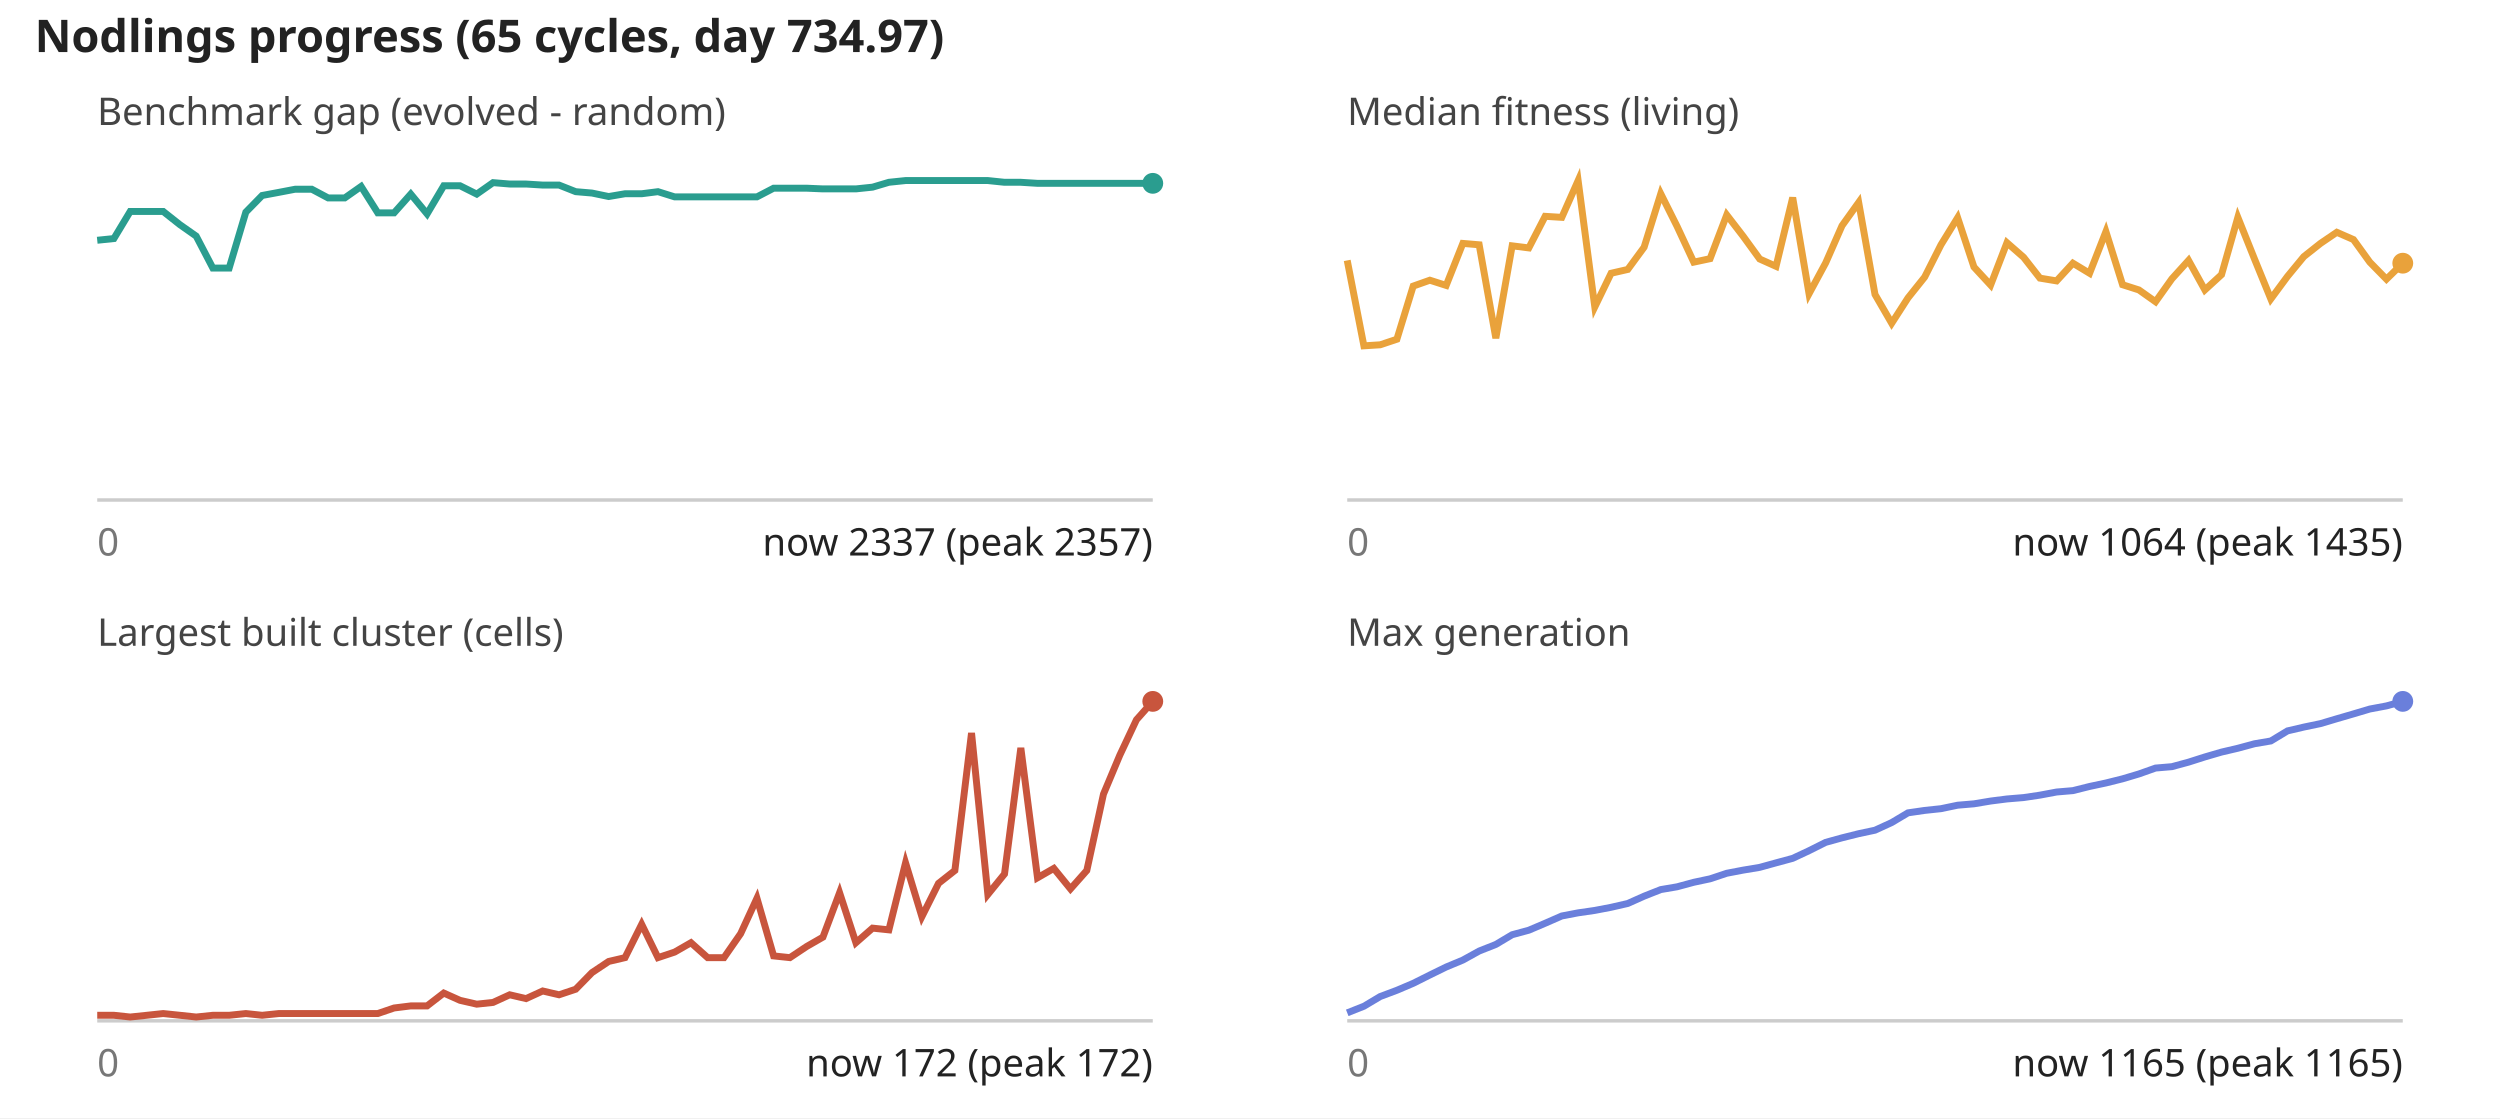
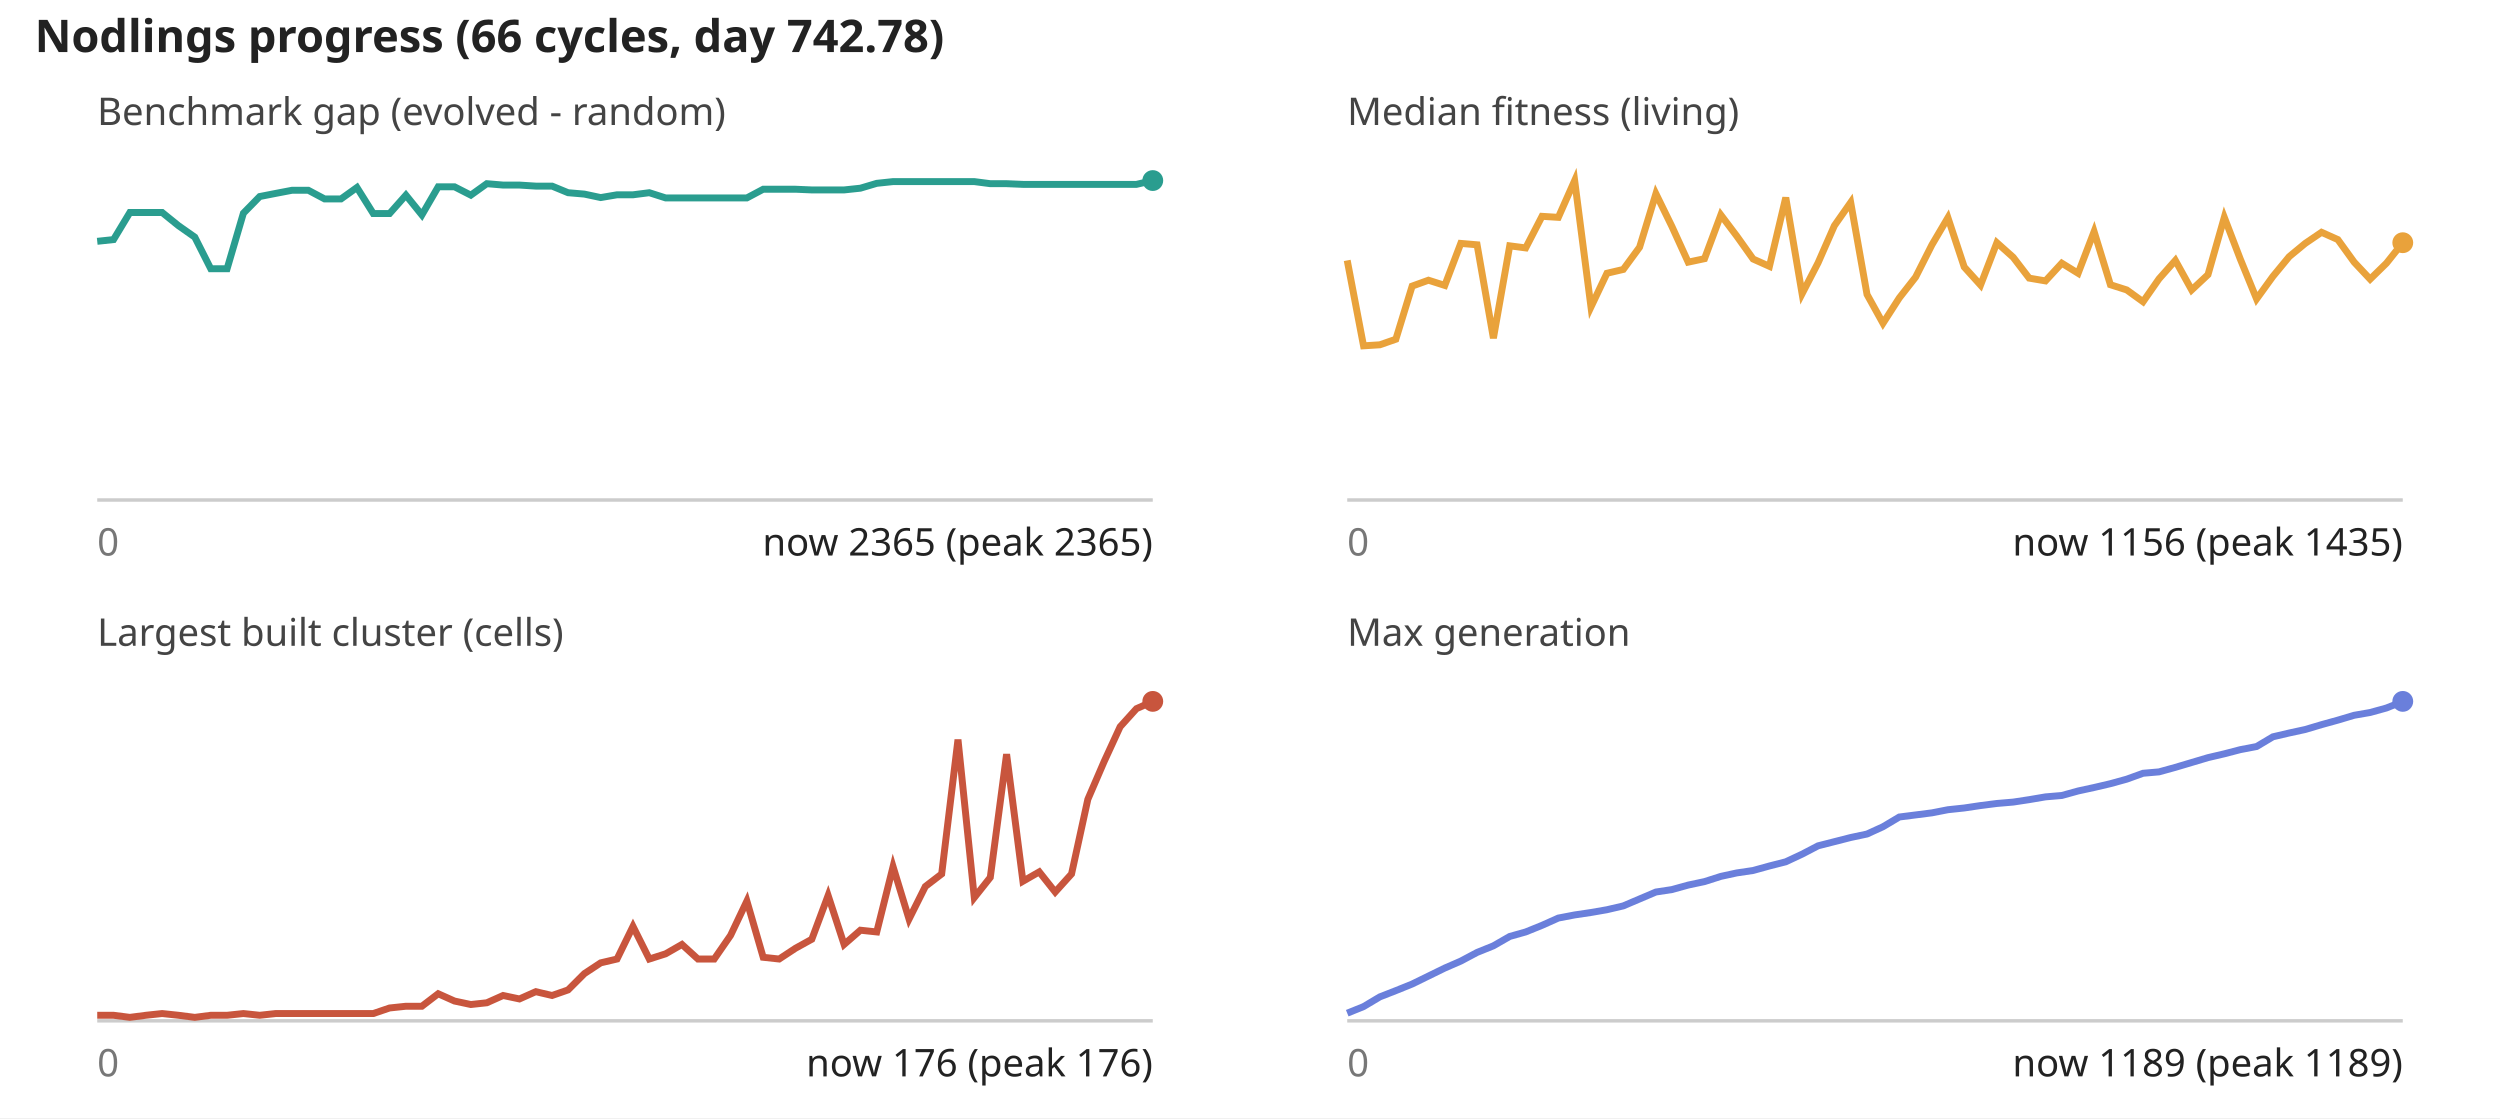
<svg xmlns="http://www.w3.org/2000/svg" viewBox="0 0 720 322" font-family="sans-serif" font-size="11">
  <rect width="100%" height="100%" fill="#fff" />
-   <text x="10" y="15" font-size="13" font-weight="bold" fill="#222">Nodlings progress (65 cycles, day 734.97)</text>
+   <text x="10" y="15" font-size="13" font-weight="bold" fill="#222">Nodlings progress (66 cycles, day 742.78)</text>
  <text x="28" y="36" fill="#444">Benchmark gap (evolved - random)</text>
  <line x1="28" y1="144" x2="332" y2="144" stroke="#ccc" />
-   <polyline fill="none" stroke="#2a9d8f" stroke-width="2" points="28.0,69.2 32.8,68.7 37.5,60.9 42.3,60.9 47.0,60.9 51.8,64.7 56.5,68.0 61.3,77.2 66.0,77.2 70.8,61.1 75.5,56.3 80.3,55.4 85.0,54.5 89.8,54.5 94.5,57.0 99.3,57.0 104.0,53.7 108.8,61.3 113.5,61.3 118.3,55.9 123.0,61.6 127.8,53.5 132.5,53.5 137.3,55.9 142.0,52.6 146.8,53.0 151.5,53.0 156.3,53.3 161.0,53.3 165.8,55.2 170.5,55.6 175.3,56.6 180.0,55.8 184.8,55.8 189.5,55.2 194.3,56.7 199.0,56.7 203.8,56.7 208.5,56.7 213.3,56.7 218.0,56.7 222.8,54.2 227.5,54.2 232.3,54.2 237.0,54.4 241.8,54.4 246.5,54.4 251.3,53.9 256.0,52.5 260.8,52.0 265.5,52.0 270.3,52.0 275.0,52.0 279.8,52.0 284.5,52.0 289.3,52.5 294.0,52.5 298.8,52.8 303.5,52.8 308.3,52.8 313.0,52.8 317.8,52.8 322.5,52.8 327.3,52.8 332.0,52.8" />
-   <circle cx="332.0" cy="52.8" r="3" fill="#2a9d8f" />
+   <polyline fill="none" stroke="#2a9d8f" stroke-width="2" points="28.0,69.5 32.7,69.0 37.4,61.2 42.0,61.2 46.7,61.2 51.4,65.0 56.1,68.3 60.7,77.4 65.4,77.4 70.1,61.4 74.8,56.6 79.4,55.7 84.1,54.8 88.8,54.8 93.5,57.3 98.2,57.3 102.8,54.0 107.5,61.5 112.2,61.5 116.9,56.2 121.5,61.9 126.2,53.8 130.9,53.8 135.6,56.2 140.2,52.9 144.9,53.3 149.6,53.3 154.3,53.6 159.0,53.6 163.6,55.5 168.3,55.9 173.0,56.9 177.7,56.1 182.3,56.1 187.0,55.5 191.7,57.0 196.4,57.0 201.0,57.0 205.7,57.0 210.4,57.0 215.1,57.0 219.8,54.5 224.4,54.5 229.1,54.5 233.8,54.7 238.5,54.7 243.1,54.7 247.8,54.2 252.5,52.8 257.2,52.3 261.8,52.3 266.5,52.3 271.2,52.3 275.9,52.3 280.6,52.3 285.2,52.9 289.9,52.9 294.6,53.1 299.3,53.1 303.9,53.1 308.6,53.1 313.3,53.1 318.0,53.1 322.6,53.1 327.3,53.1 332.0,52.0" />
+   <circle cx="332.0" cy="52.0" r="3" fill="#2a9d8f" />
  <text x="28" y="160" fill="#777">0</text>
-   <text x="332" y="160" text-anchor="end" fill="#222">now 2337 (peak 2357)</text>
+   <text x="332" y="160" text-anchor="end" fill="#222">now 2365 (peak 2365)</text>
  <text x="388" y="36" fill="#444">Median fitness (living)</text>
  <line x1="388" y1="144" x2="692" y2="144" stroke="#ccc" />
-   <polyline fill="none" stroke="#e9a23b" stroke-width="2" points="388.0,75.0 392.8,99.6 397.5,99.3 402.3,97.7 407.0,82.4 411.8,80.7 416.5,82.2 421.3,70.1 426.0,70.5 430.8,97.4 435.5,70.8 440.3,71.4 445.0,62.3 449.8,62.6 454.5,52.0 459.3,88.4 464.0,78.7 468.8,77.6 473.5,71.2 478.3,55.8 483.0,65.2 487.8,75.5 492.5,74.5 497.3,61.9 502.0,68.0 506.8,74.6 511.5,76.7 516.3,56.9 521.0,84.6 525.8,75.7 530.5,65.0 535.3,58.3 540.0,84.8 544.8,93.1 549.5,85.8 554.3,79.8 559.0,70.5 563.8,62.7 568.5,76.9 573.3,82.1 578.0,69.9 582.8,74.1 587.5,80.1 592.3,80.9 597.0,75.8 601.8,78.7 606.5,66.7 611.3,82.0 616.0,83.5 620.8,86.9 625.5,80.3 630.3,75.0 635.0,83.5 639.8,79.1 644.5,62.6 649.3,74.6 654.0,86.1 658.8,79.6 663.5,73.9 668.3,70.1 673.0,66.9 677.8,69.0 682.5,75.5 687.3,80.4 692.0,75.8" />
-   <circle cx="692.0" cy="75.8" r="3" fill="#e9a23b" />
+   <polyline fill="none" stroke="#e9a23b" stroke-width="2" points="388.0,75.0 392.7,99.6 397.4,99.3 402.0,97.7 406.7,82.4 411.4,80.7 416.1,82.2 420.7,70.1 425.4,70.5 430.1,97.4 434.8,70.8 439.4,71.4 444.1,62.3 448.8,62.6 453.5,52.0 458.2,88.4 462.8,78.7 467.5,77.6 472.2,71.2 476.9,55.8 481.5,65.2 486.2,75.5 490.9,74.5 495.6,61.9 500.2,68.0 504.9,74.6 509.6,76.7 514.3,56.9 519.0,84.6 523.6,75.7 528.3,65.0 533.0,58.3 537.7,84.8 542.3,93.1 547.0,85.8 551.7,79.8 556.4,70.5 561.0,62.7 565.7,76.9 570.4,82.1 575.1,69.9 579.8,74.1 584.4,80.1 589.1,80.9 593.8,75.8 598.5,78.7 603.1,66.7 607.8,82.0 612.5,83.5 617.2,86.9 621.8,80.3 626.5,75.0 631.2,83.5 635.9,79.1 640.6,62.6 645.2,74.6 649.9,86.1 654.6,79.6 659.3,73.9 663.9,70.1 668.6,66.9 673.3,69.0 678.0,75.5 682.6,80.4 687.3,75.8 692.0,69.9" />
+   <circle cx="692.0" cy="69.9" r="3" fill="#e9a23b" />
  <text x="388" y="160" fill="#777">0</text>
-   <text x="692" y="160" text-anchor="end" fill="#222">now 1064 (peak 1435)</text>
+   <text x="692" y="160" text-anchor="end" fill="#222">now 1156 (peak 1435)</text>
  <text x="28" y="186" fill="#444">Largest built cluster (cells)</text>
  <line x1="28" y1="294" x2="332" y2="294" stroke="#ccc" />
-   <polyline fill="none" stroke="#c8553d" stroke-width="2" points="28.0,292.4 32.8,292.4 37.5,292.9 42.3,292.4 47.0,291.9 51.8,292.4 56.5,292.9 61.3,292.4 66.0,292.4 70.8,291.9 75.5,292.4 80.3,291.9 85.0,291.9 89.8,291.9 94.5,291.9 99.3,291.9 104.0,291.9 108.8,291.9 113.5,290.3 118.3,289.7 123.0,289.7 127.8,286.0 132.5,288.1 137.3,289.2 142.0,288.7 146.8,286.5 151.5,287.6 156.3,285.4 161.0,286.5 165.8,284.9 170.5,280.1 175.3,276.9 180.0,275.8 184.8,266.2 189.5,275.8 194.3,274.2 199.0,271.5 203.8,275.8 208.5,275.8 213.3,268.9 218.0,258.7 222.8,275.3 227.5,275.8 232.3,272.6 237.0,269.9 241.8,257.1 246.5,271.5 251.3,267.3 256.0,267.8 260.8,248.5 265.5,264.0 270.3,254.4 275.0,250.7 279.8,211.1 284.5,257.6 289.3,251.7 294.0,215.4 298.8,252.8 303.5,250.1 308.3,256.0 313.0,250.7 317.8,228.7 322.5,217.5 327.3,207.3 332.0,202.0" />
+   <polyline fill="none" stroke="#c8553d" stroke-width="2" points="28.0,292.4 32.7,292.4 37.4,293.0 42.0,292.4 46.7,291.9 51.4,292.4 56.1,293.0 60.7,292.4 65.4,292.4 70.1,291.9 74.8,292.4 79.4,291.9 84.1,291.9 88.8,291.9 93.5,291.9 98.2,291.9 102.8,291.9 107.5,291.9 112.2,290.3 116.9,289.8 121.5,289.8 126.2,286.2 130.9,288.3 135.6,289.3 140.2,288.8 144.9,286.7 149.6,287.7 154.3,285.6 159.0,286.7 163.6,285.1 168.3,280.4 173.0,277.3 177.7,276.2 182.3,266.8 187.0,276.2 191.7,274.7 196.4,272.0 201.0,276.2 205.7,276.2 210.4,269.4 215.1,259.5 219.8,275.7 224.4,276.2 229.1,273.1 233.8,270.5 238.5,257.9 243.1,272.0 247.8,267.9 252.5,268.4 257.2,249.6 261.8,264.7 266.5,255.3 271.2,251.7 275.9,213.0 280.6,258.5 285.2,252.7 289.9,217.2 294.6,253.8 299.3,251.1 303.9,256.9 308.6,251.7 313.3,230.2 318.0,219.3 322.6,209.3 327.3,204.1 332.0,202.0" />
  <circle cx="332.0" cy="202.0" r="3" fill="#c8553d" />
  <text x="28" y="310" fill="#777">0</text>
-   <text x="332" y="310" text-anchor="end" fill="#222">now 172 (peak 172)</text>
+   <text x="332" y="310" text-anchor="end" fill="#222">now 176 (peak 176)</text>
  <text x="388" y="186" fill="#444">Max generation</text>
  <line x1="388" y1="294" x2="692" y2="294" stroke="#ccc" />
-   <polyline fill="none" stroke="#6a7fdb" stroke-width="2" points="388.0,291.7 392.8,289.8 397.5,287.0 402.3,285.2 407.0,283.2 411.8,280.8 416.5,278.5 421.3,276.5 426.0,273.9 430.8,272.0 435.5,269.2 440.3,267.9 445.0,265.9 449.8,263.8 454.5,262.9 459.3,262.2 464.0,261.3 468.8,260.2 473.5,258.1 478.3,256.2 483.0,255.4 487.8,254.1 492.5,253.1 497.3,251.5 502.0,250.6 506.8,249.8 511.5,248.5 516.3,247.2 521.0,245.0 525.8,242.6 530.5,241.3 535.3,240.1 540.0,239.1 544.8,236.9 549.5,234.1 554.3,233.4 559.0,232.9 563.8,231.9 568.5,231.5 573.3,230.7 578.0,230.1 582.8,229.7 587.5,229.0 592.3,228.1 597.0,227.7 601.8,226.5 606.5,225.5 611.3,224.3 616.0,222.9 620.8,221.2 625.5,220.8 630.3,219.5 635.0,218.0 639.8,216.6 644.5,215.5 649.3,214.2 654.0,213.4 658.8,210.5 663.5,209.4 668.3,208.4 673.0,207.0 677.8,205.6 682.5,204.2 687.3,203.3 692.0,202.0" />
+   <polyline fill="none" stroke="#6a7fdb" stroke-width="2" points="388.0,291.8 392.7,289.9 397.4,287.1 402.0,285.3 406.7,283.4 411.4,281.1 416.1,278.8 420.7,276.8 425.4,274.3 430.1,272.4 434.8,269.7 439.4,268.4 444.1,266.5 448.8,264.4 453.5,263.5 458.2,262.8 462.8,262.0 467.5,260.9 472.2,258.9 476.9,256.9 481.5,256.2 486.2,254.9 490.9,253.9 495.6,252.4 500.2,251.4 504.9,250.7 509.6,249.4 514.3,248.2 519.0,246.0 523.6,243.6 528.3,242.4 533.0,241.2 537.7,240.2 542.3,238.1 547.0,235.3 551.7,234.7 556.4,234.1 561.0,233.2 565.7,232.7 570.4,232.0 575.1,231.4 579.8,231.0 584.4,230.3 589.1,229.5 593.8,229.1 598.5,227.8 603.1,226.8 607.8,225.7 612.5,224.4 617.2,222.7 621.8,222.3 626.5,221.0 631.2,219.6 635.9,218.2 640.6,217.1 645.2,215.9 649.9,215.0 654.6,212.2 659.3,211.1 663.9,210.1 668.6,208.7 673.3,207.4 678.0,206.0 682.6,205.2 687.3,203.9 692.0,202.0" />
  <circle cx="692.0" cy="202.0" r="3" fill="#6a7fdb" />
  <text x="388" y="310" fill="#777">0</text>
-   <text x="692" y="310" text-anchor="end" fill="#222">now 1165 (peak 1165)</text>
+   <text x="692" y="310" text-anchor="end" fill="#222">now 1189 (peak 1189)</text>
</svg>
